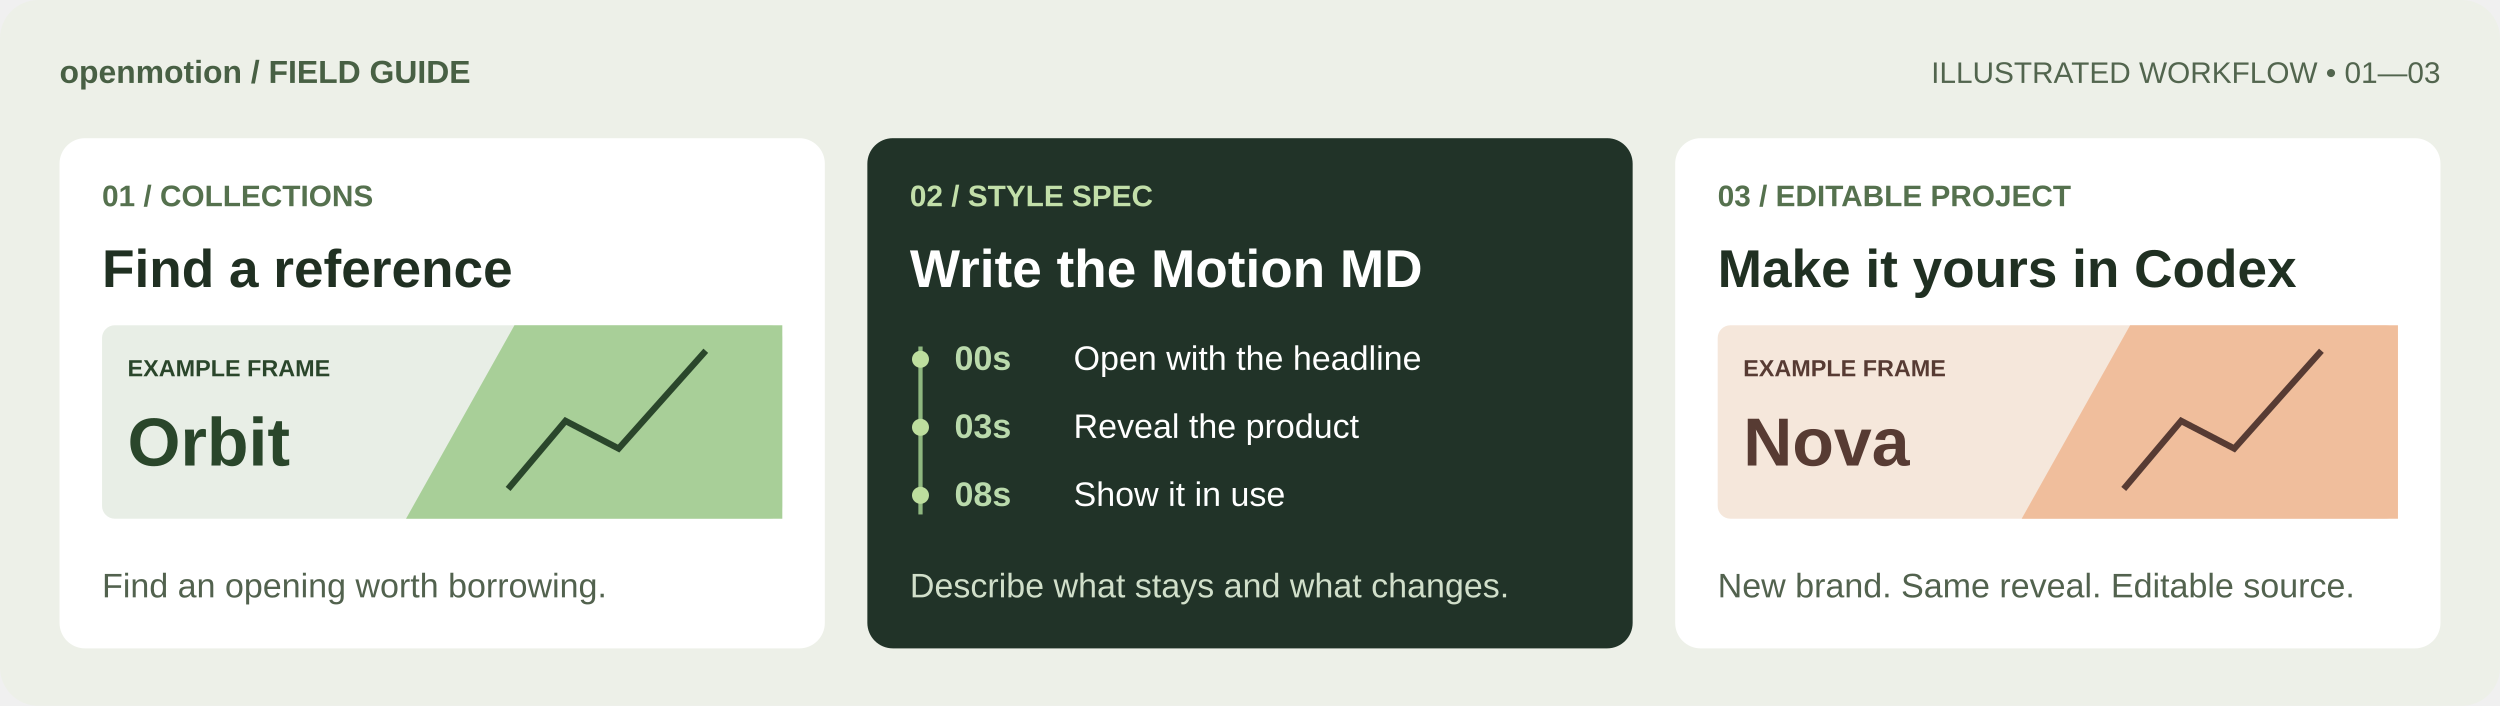
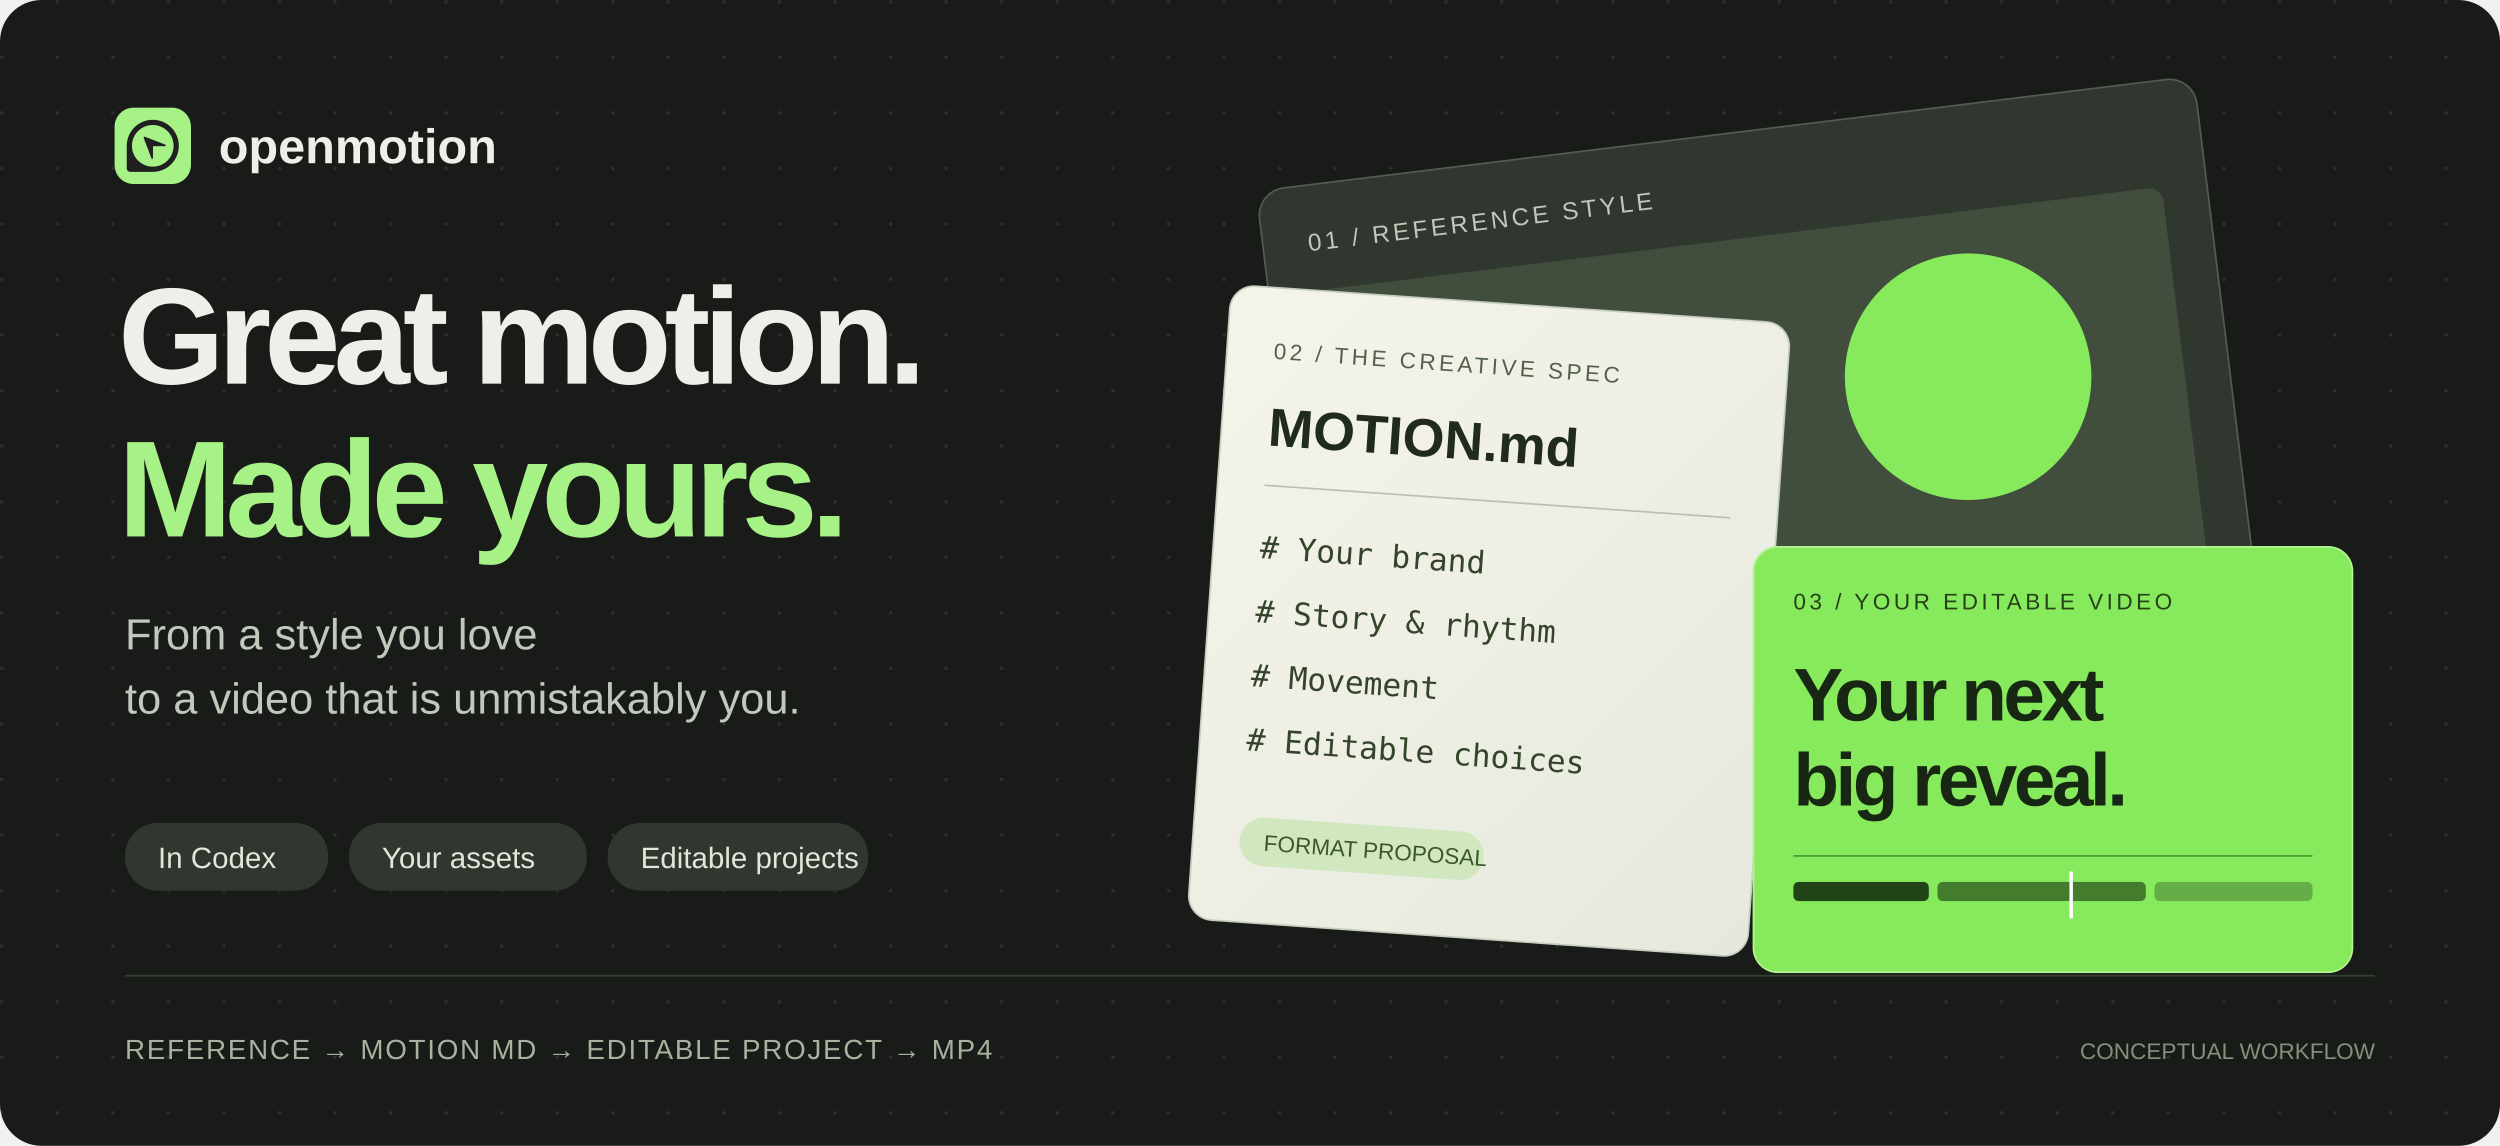
- <svg xmlns="http://www.w3.org/2000/svg" width="1176" height="332" viewBox="0 0 1176 332" role="img" aria-labelledby="t d">
-   <rect width="1176" height="332" rx="18" fill="#edf0e8" />
-   <g font-family="Arial, Helvetica, PingFang SC, Microsoft YaHei, sans-serif">
-     <text x="28" y="39" fill="#486044" font-size="15" font-weight="650">openmotion  /  FIELD GUIDE</text>
-     <text x="1148" y="39" fill="#52654e" font-size="14" font-weight="500" text-anchor="end">ILLUSTRATED WORKFLOW   •   01—03</text>
-     <rect x="28" y="65" width="360" height="240" rx="12" fill="#ffffff" />
-     <text x="48" y="97" fill="#55714e" font-size="14" font-weight="650">01   /   COLLECTIONS</text>
-     <text x="48" y="135" fill="#203022" font-size="25" font-weight="700">Find a reference</text>
-     <rect x="48" y="153" width="320" height="91" rx="6" fill="#e8eee6" />
-     <path d="M242 153h126v91H191Z" fill="#a8cf98" />
-     <path d="M239 230l27-32 25 13 41-46" stroke="#2a462b" stroke-width="3" fill="none" />
-     <text x="60" y="177" fill="#2a462b" font-size="11" font-weight="600">EXAMPLE FRAME</text>
-     <text x="60" y="219" fill="#2a462b" font-size="32" font-weight="700">Orbit</text>
-     <text x="48" y="281" fill="#52624e" font-size="16" font-weight="400">Find an opening worth borrowing.</text>
-     <rect x="408" y="65" width="360" height="240" rx="12" fill="#213328" />
-     <text x="428" y="97" fill="#c2dfa9" font-size="14" font-weight="650">02   /   STYLE SPEC</text>
-     <text x="428" y="135" fill="#ffffff" font-size="25" font-weight="700">Write the Motion MD</text>
-     <path d="M433 163v79" stroke="#8fb880" stroke-width="2" />
-     <circle cx="433" cy="169" r="4" fill="#bdde9e" />
-     <text x="449" y="174" fill="#badaac" font-size="16" font-weight="600">00s</text>
-     <text x="505" y="174" fill="#ffffff" font-size="16" font-weight="500">Open with the headline</text>
-     <circle cx="433" cy="201" r="4" fill="#bdde9e" />
-     <text x="449" y="206" fill="#badaac" font-size="16" font-weight="600">03s</text>
-     <text x="505" y="206" fill="#ffffff" font-size="16" font-weight="500">Reveal the product</text>
-     <circle cx="433" cy="233" r="4" fill="#bdde9e" />
-     <text x="449" y="238" fill="#badaac" font-size="16" font-weight="600">08s</text>
-     <text x="505" y="238" fill="#ffffff" font-size="16" font-weight="500">Show it in use</text>
-     <text x="428" y="281" fill="#d1dfca" font-size="16" font-weight="400">Describe what stays and what changes.</text>
-     <rect x="788" y="65" width="360" height="240" rx="12" fill="#ffffff" />
-     <text x="808" y="97" fill="#55714e" font-size="14" font-weight="650">03   /   EDITABLE PROJECT</text>
-     <text x="808" y="135" fill="#203022" font-size="25" font-weight="700">Make it yours in Codex</text>
-     <rect x="808" y="153" width="320" height="91" rx="6" fill="#f5e7db" />
-     <path d="M1002 153h126v91H951Z" fill="#f0be9c" />
-     <path d="M999 230l27-32 25 13 41-46" stroke="#573b33" stroke-width="3" fill="none" />
-     <text x="820" y="177" fill="#573b33" font-size="11" font-weight="600">EXAMPLE FRAME</text>
-     <text x="820" y="219" fill="#573b33" font-size="32" font-weight="700">Nova</text>
-     <text x="808" y="281" fill="#52624e" font-size="16" font-weight="400">New brand. Same reveal. Editable source.</text>
+ <svg xmlns="http://www.w3.org/2000/svg" width="1440" height="660" viewBox="0 0 1440 660" role="img" aria-labelledby="title desc">
+   <defs>
+     <pattern id="grid" width="32" height="32" patternUnits="userSpaceOnUse">
+       <circle cx="1" cy="1" r="1" fill="#ffffff" opacity=".09" />
+     </pattern>
+     <linearGradient id="paper" x1="0" y1="0" x2="1" y2="1">
+       <stop stop-color="#f5f4eb" />
+       <stop offset="1" stop-color="#e6e8dd" />
+     </linearGradient>
+   </defs>
+   <rect width="1440" height="660" rx="24" fill="#181b18" />
+   <rect width="1440" height="660" rx="24" fill="url(#grid)" />
+   <g font-family="Arial,Helvetica,sans-serif">
+     <g transform="translate(66 62)">
+       <rect width="44" height="44" rx="11" fill="#a6f287" />
+       <svg x="7" y="7" width="30" height="30" viewBox="0 0 291 291" fill="none">
+         <path fill-rule="evenodd" clip-rule="evenodd" d="M145.5 0C225.857 0 291 65.143 291 145.5C291 225.857 225.857 291 145.5 291H19.358C8.644 291 0.001 282.358 0.001 271.644C0 239.193 1.50624e-09 174.523 0 145.5C0 65.143 65.143 5.2069e-06 145.5 0ZM145.501 29.1C81.215 29.1 29.1 81.215 29.1 145.501C29.101 209.786 81.215 261.9 145.501 261.9C209.786 261.9 261.9 209.786 261.9 145.501C261.9 81.215 209.786 29.1 145.501 29.1Z" fill="#202020" />
+         <path d="M137.934 215.04L94.312 100.247C92.9 96.532 96.529 92.889 100.219 94.317L215.067 138.749C219.793 140.578 218.491 147.633 213.427 147.633H146.769V213.4C146.769 218.499 139.744 219.804 137.934 215.04Z" fill="#202020" />
+       </svg>
+     </g>
+     <text x="126" y="94" fill="#edf0e9" font-size="28" font-weight="700">openmotion</text>
+     <text x="68" y="221" fill="#edf0e9" font-size="79" font-weight="700" letter-spacing="-4">Great motion.</text>
+     <text x="68" y="309" fill="#a6f287" font-size="79" font-weight="700" letter-spacing="-4">Made yours.</text>
+     <text x="72" y="374" fill="#c1c8bc" font-size="25">From a style you love</text>
+     <text x="72" y="411" fill="#c1c8bc" font-size="25">to a video that is unmistakably you.</text>
+     <g font-size="17" fill="#e1e7db">
+       <rect x="72" y="474" width="117" height="39" rx="19" fill="#30372e" />
+       <text x="91" y="500">In Codex</text>
+       <rect x="201" y="474" width="137" height="39" rx="19" fill="#30372e" />
+       <text x="220" y="500">Your assets</text>
+       <rect x="350" y="474" width="150" height="39" rx="19" fill="#30372e" />
+       <text x="369" y="500">Editable projects</text>
+     </g>
+     <g transform="translate(746 77) rotate(-7 260 200)">
+       <rect width="544" height="310" rx="16" fill="#30372f" stroke="#515c4e" />
+       <text x="26" y="38" fill="#c1c8bc" font-size="14" letter-spacing="2">01 / REFERENCE STYLE</text>
+       <rect x="26" y="61" width="492" height="218" rx="8" fill="#414e3d" />
+       <circle cx="394" cy="156" r="71" fill="#87ea5c" />
+       <rect x="64" y="109" width="194" height="20" rx="4" fill="#e4ebdc" />
+       <rect x="64" y="142" width="138" height="20" rx="4" fill="#e4ebdc" />
+       <rect x="64" y="204" width="88" height="7" rx="3" fill="#a7b49e" />
+     </g>
+     <g transform="translate(696 176) rotate(4 180 185)">
+       <rect width="323" height="366" rx="14" fill="url(#paper)" stroke="#c6cec0" />
+       <text x="27" y="41" fill="#53614b" font-size="13" letter-spacing="2">02 / THE CREATIVE SPEC</text>
+       <text x="27" y="91" fill="#202b1b" font-size="31" font-weight="700">MOTION.md</text>
+       <path d="M27 114h269" stroke="#b8c2af" />
+       <g fill="#34442b" font-size="18" font-family="monospace">
+         <text x="27" y="156"># Your brand</text>
+         <text x="27" y="193"># Story &amp; rhythm</text>
+         <text x="27" y="230"># Movement</text>
+         <text x="27" y="267"># Editable choices</text>
+       </g>
+       <rect x="27" y="305" width="141" height="28" rx="14" fill="#d1e7bf" />
+       <text x="41" y="324" fill="#3e562d" font-size="13">FORMAT PROPOSAL</text>
+     </g>
+     <g transform="translate(1010 315)">
+       <rect width="345" height="245" rx="14" fill="#87ea5c" stroke="#b4f492" />
+       <text x="23" y="36" fill="#24411a" font-size="13" letter-spacing="2">03 / YOUR EDITABLE VIDEO</text>
+       <text x="23" y="100" fill="#182713" font-size="43" font-weight="700" letter-spacing="-2">Your next</text>
+       <text x="23" y="149" fill="#182713" font-size="43" font-weight="700" letter-spacing="-2">big reveal.</text>
+       <path d="M23 178h299" stroke="#4e9d2e" />
+       <rect x="23" y="193" width="78" height="11" rx="3" fill="#214318" />
+       <rect x="106" y="193" width="120" height="11" rx="3" fill="#437c2c" />
+       <rect x="231" y="193" width="91" height="11" rx="3" fill="#65ad46" />
+       <path d="M183 187v27" stroke="#fff" stroke-width="2" />
+     </g>
+     <path d="M72 562h1296" stroke="#354130" />
+     <text x="72" y="610" fill="#a7b29f" font-size="16" letter-spacing="1">REFERENCE → MOTION MD → EDITABLE PROJECT → MP4</text>
+     <text x="1368" y="610" fill="#83917b" font-size="13" text-anchor="end">CONCEPTUAL WORKFLOW</text>
  </g>
</svg>
